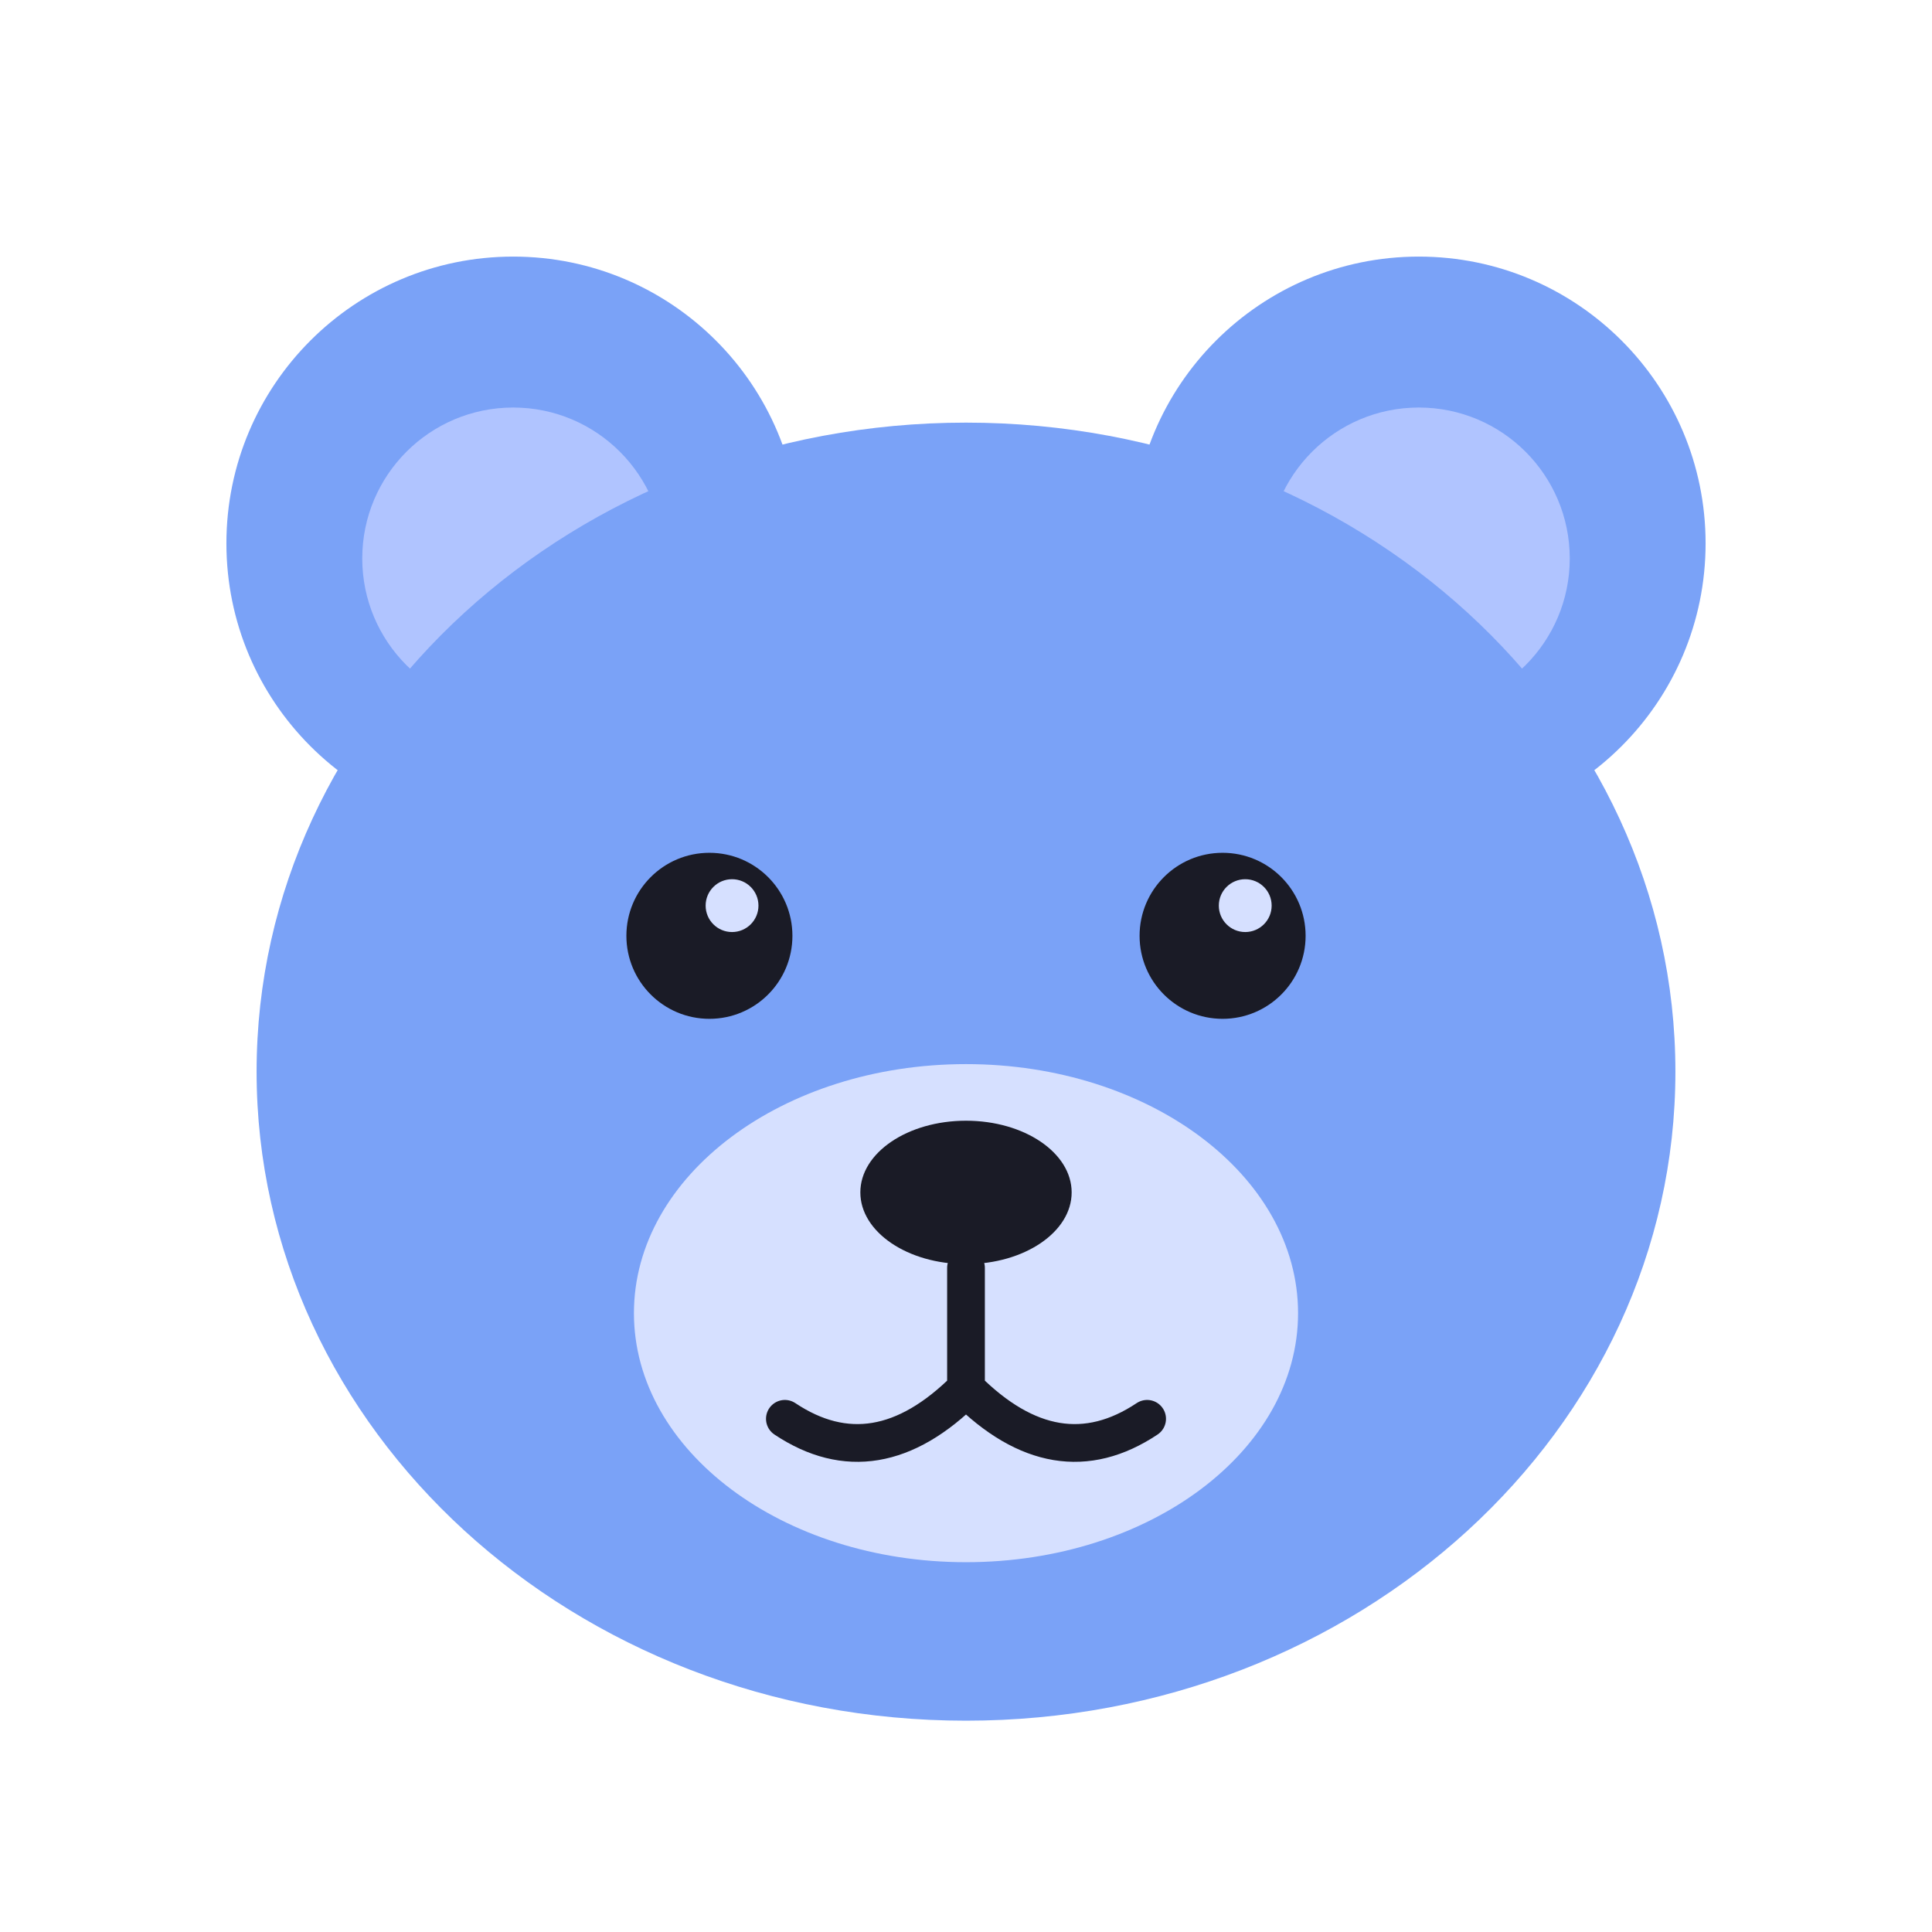
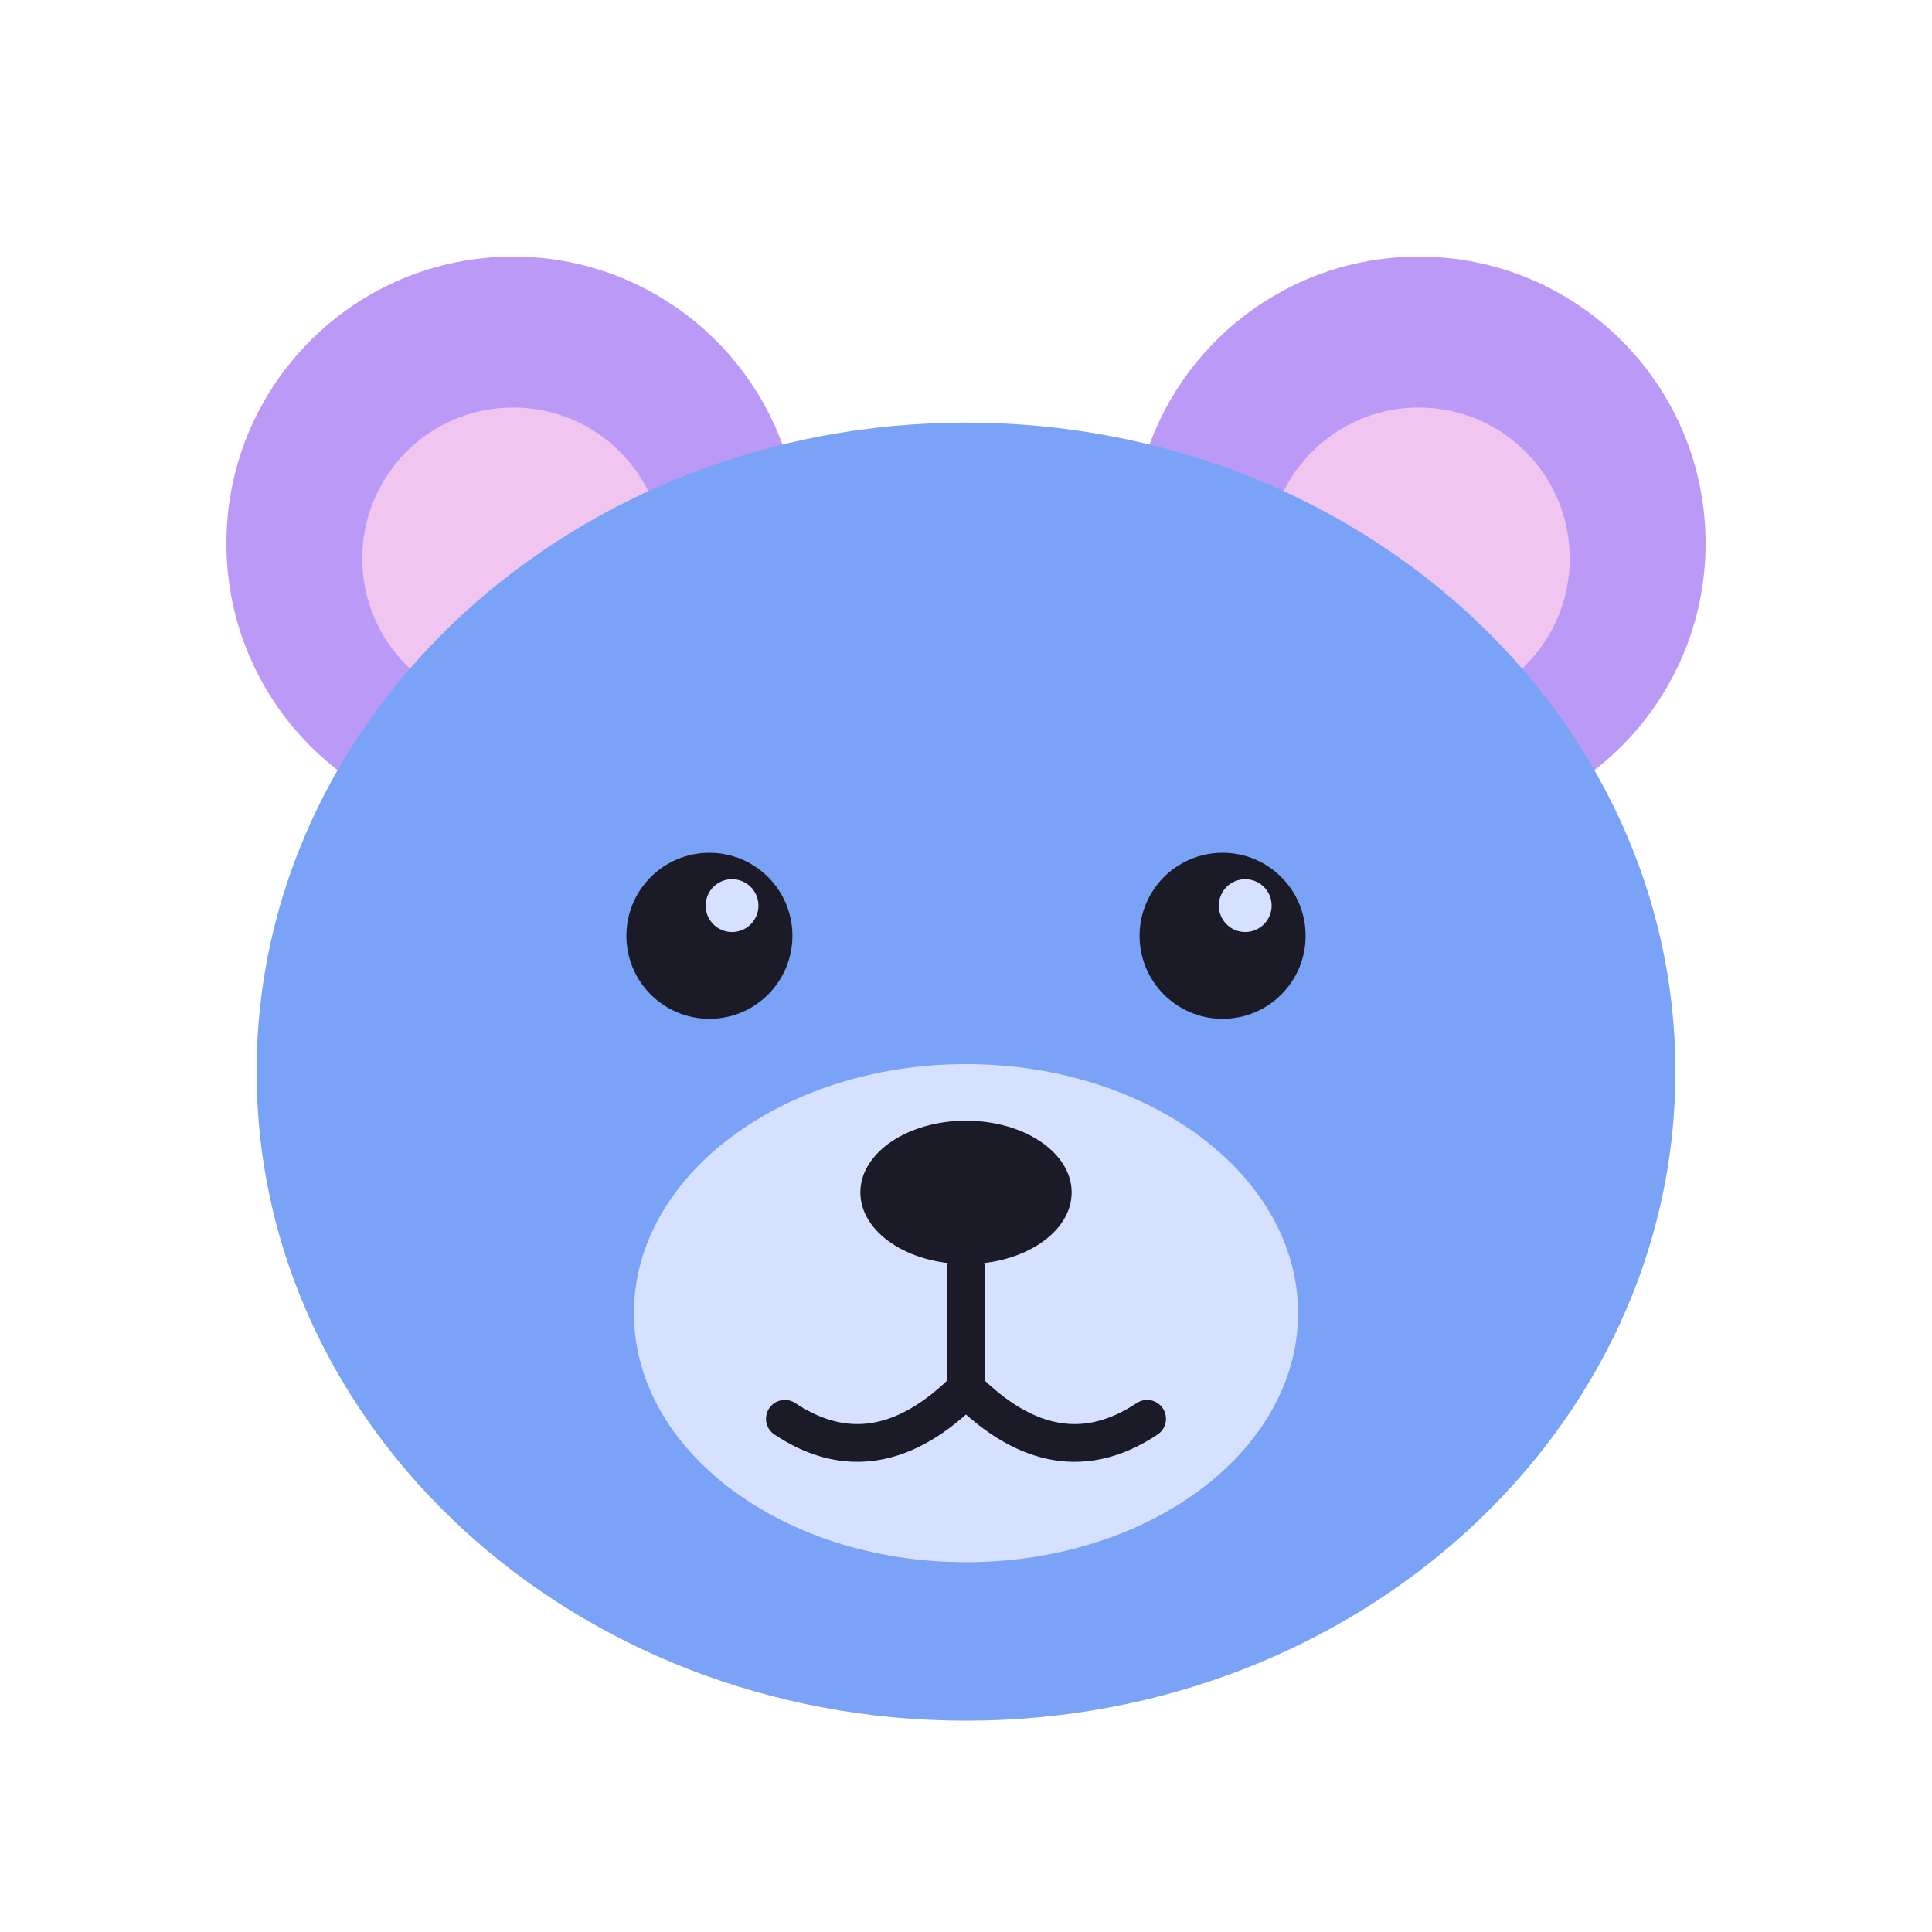
<svg xmlns="http://www.w3.org/2000/svg" viewBox="0 0 256 256" width="256" height="256">
-   <circle cx="68" cy="72" r="38" fill="#7aa2f7" />
-   <circle cx="188" cy="72" r="38" fill="#7aa2f7" />
-   <circle cx="68" cy="74" r="20" fill="#b0c4ff" />
-   <circle cx="188" cy="74" r="20" fill="#b0c4ff" />
+   <circle cx="68" cy="72" r="38" fill="#bb9af7" />
+   <circle cx="188" cy="72" r="38" fill="#bb9af7" />
+   <circle cx="68" cy="74" r="20" fill="#f0c6f0" />
+   <circle cx="188" cy="74" r="20" fill="#f0c6f0" />
  <ellipse cx="128" cy="142" rx="94" ry="86" fill="#7aa2f7" />
  <circle cx="94" cy="124" r="11" fill="#1a1b26" />
  <circle cx="162" cy="124" r="11" fill="#1a1b26" />
  <circle cx="97" cy="120" r="3.5" fill="#d6e0ff" />
  <circle cx="165" cy="120" r="3.5" fill="#d6e0ff" />
  <ellipse cx="128" cy="174" rx="44" ry="33" fill="#d6e0ff" />
  <ellipse cx="128" cy="158" rx="14" ry="9.5" fill="#1a1b26" />
  <path d="M128 168 L128 184 M128 184 Q116 196 104 188 M128 184 Q140 196 152 188" fill="none" stroke="#1a1b26" stroke-width="5" stroke-linecap="round" />
</svg>
